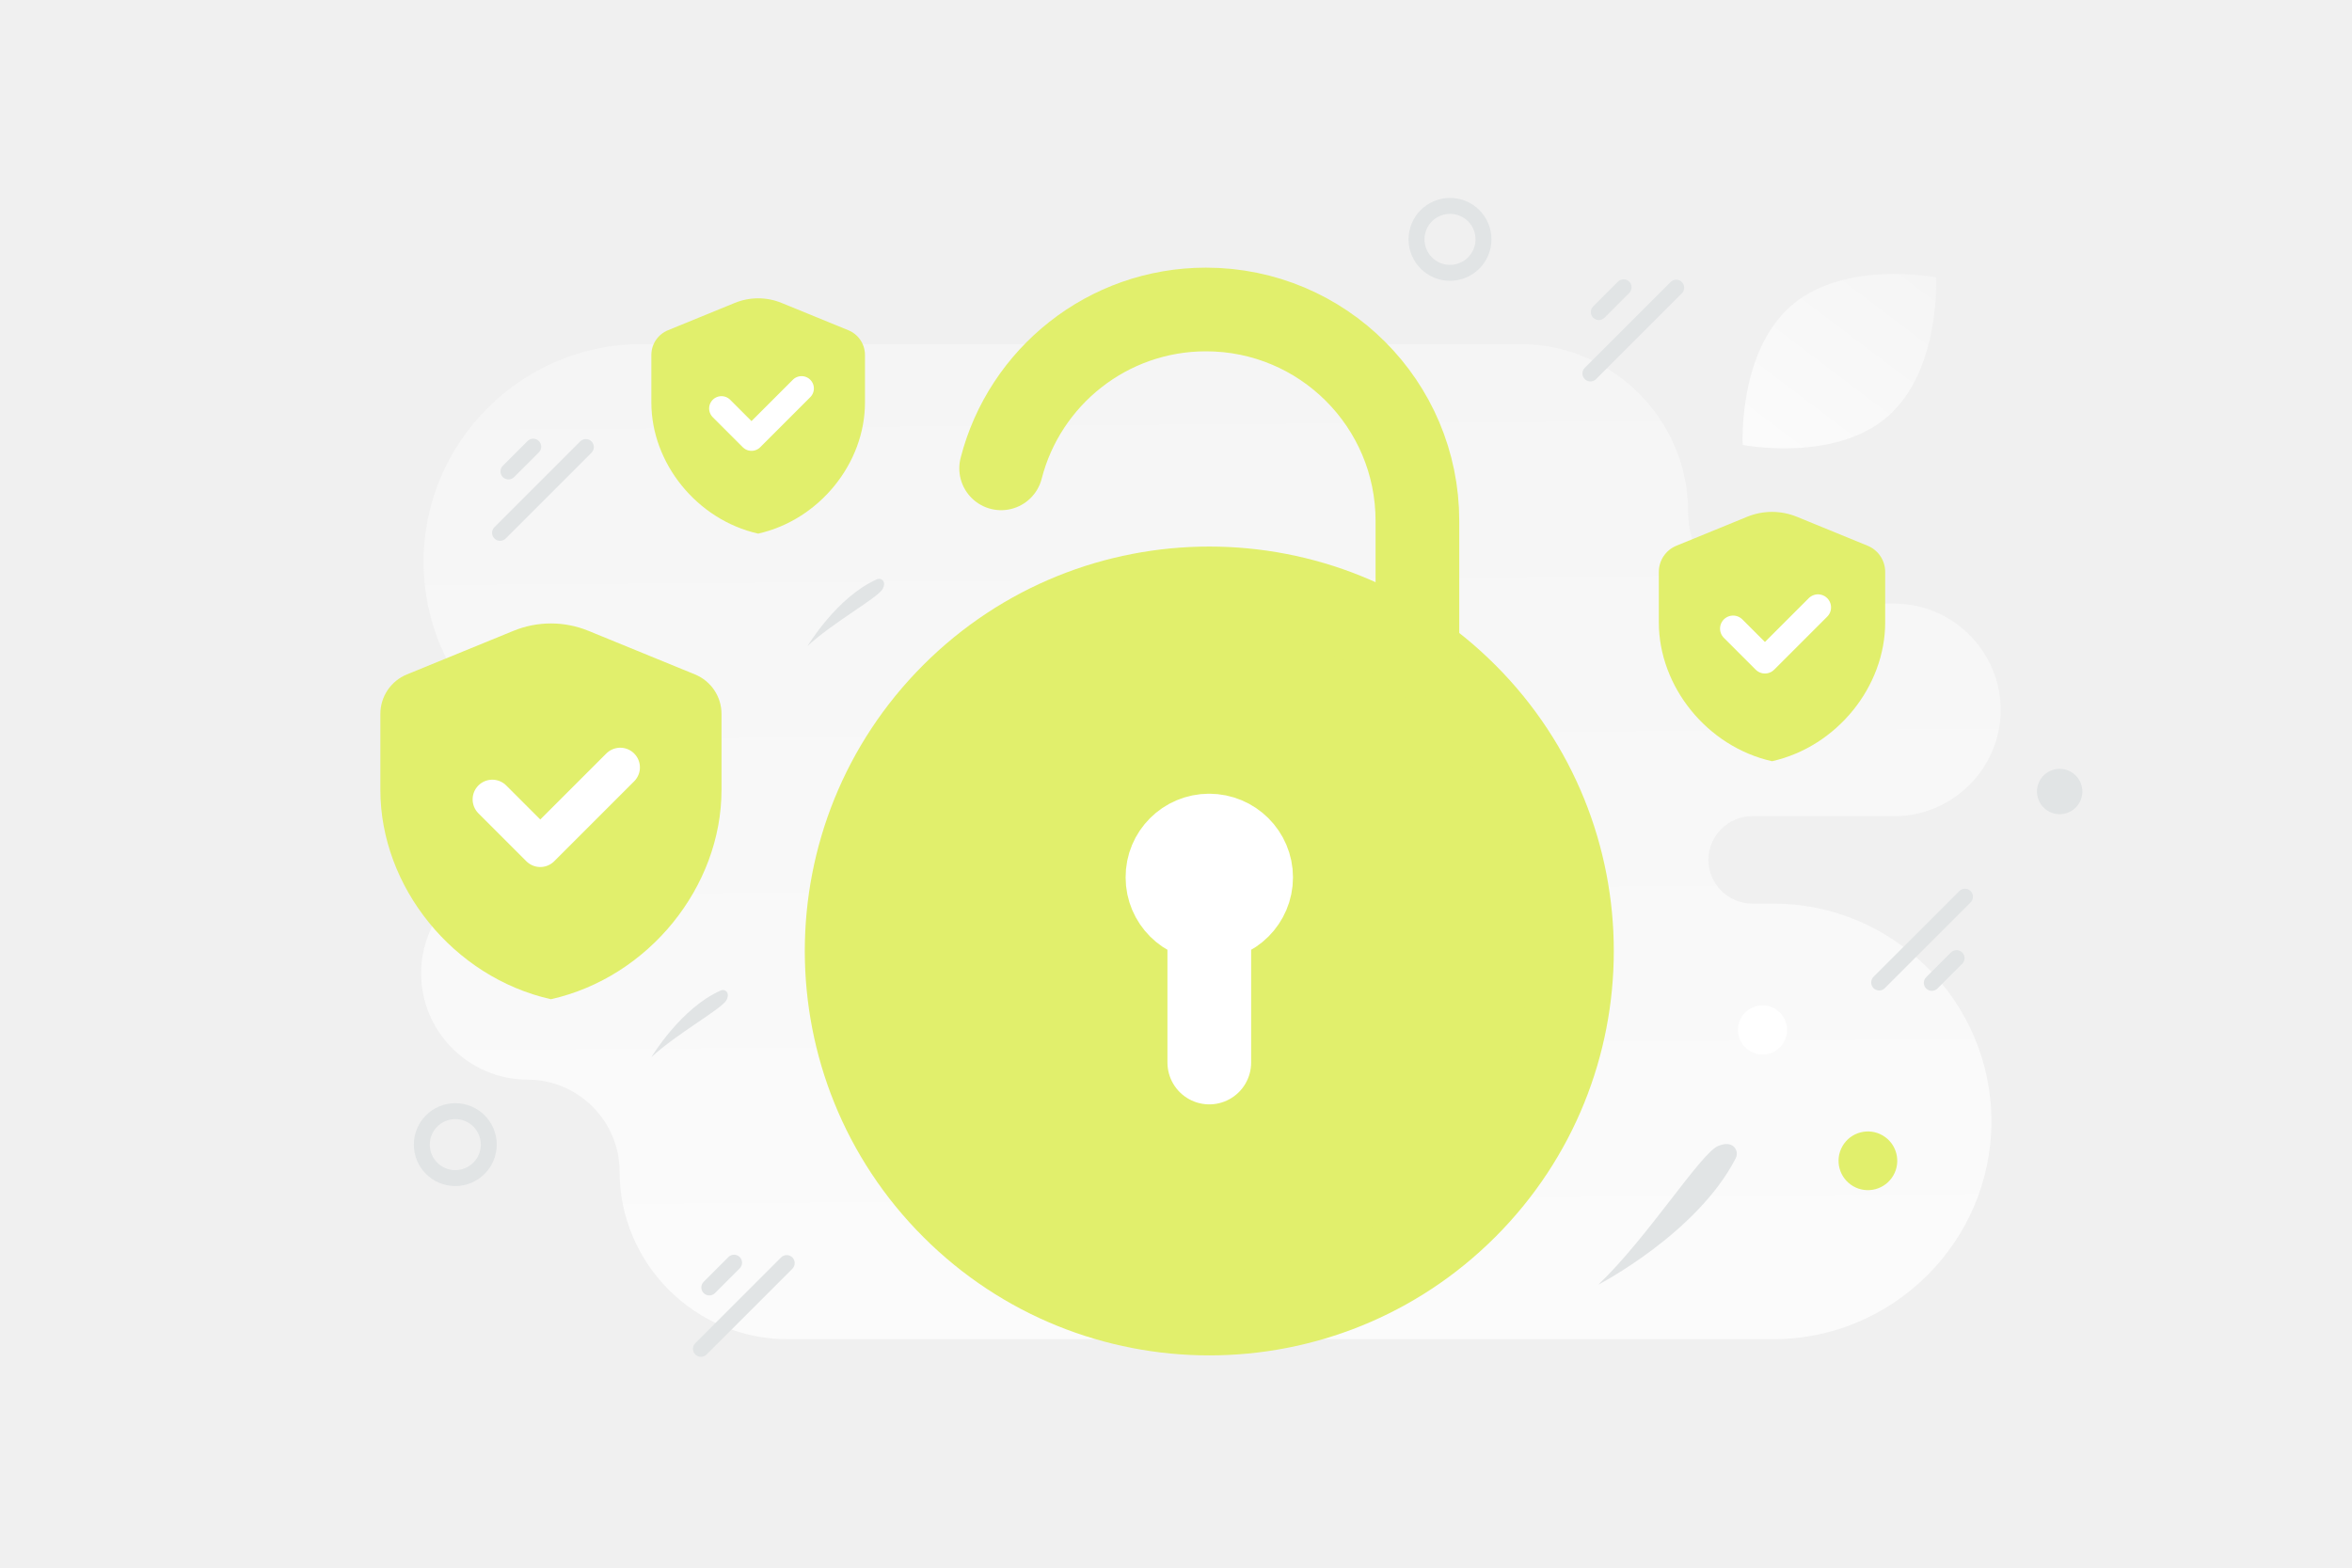
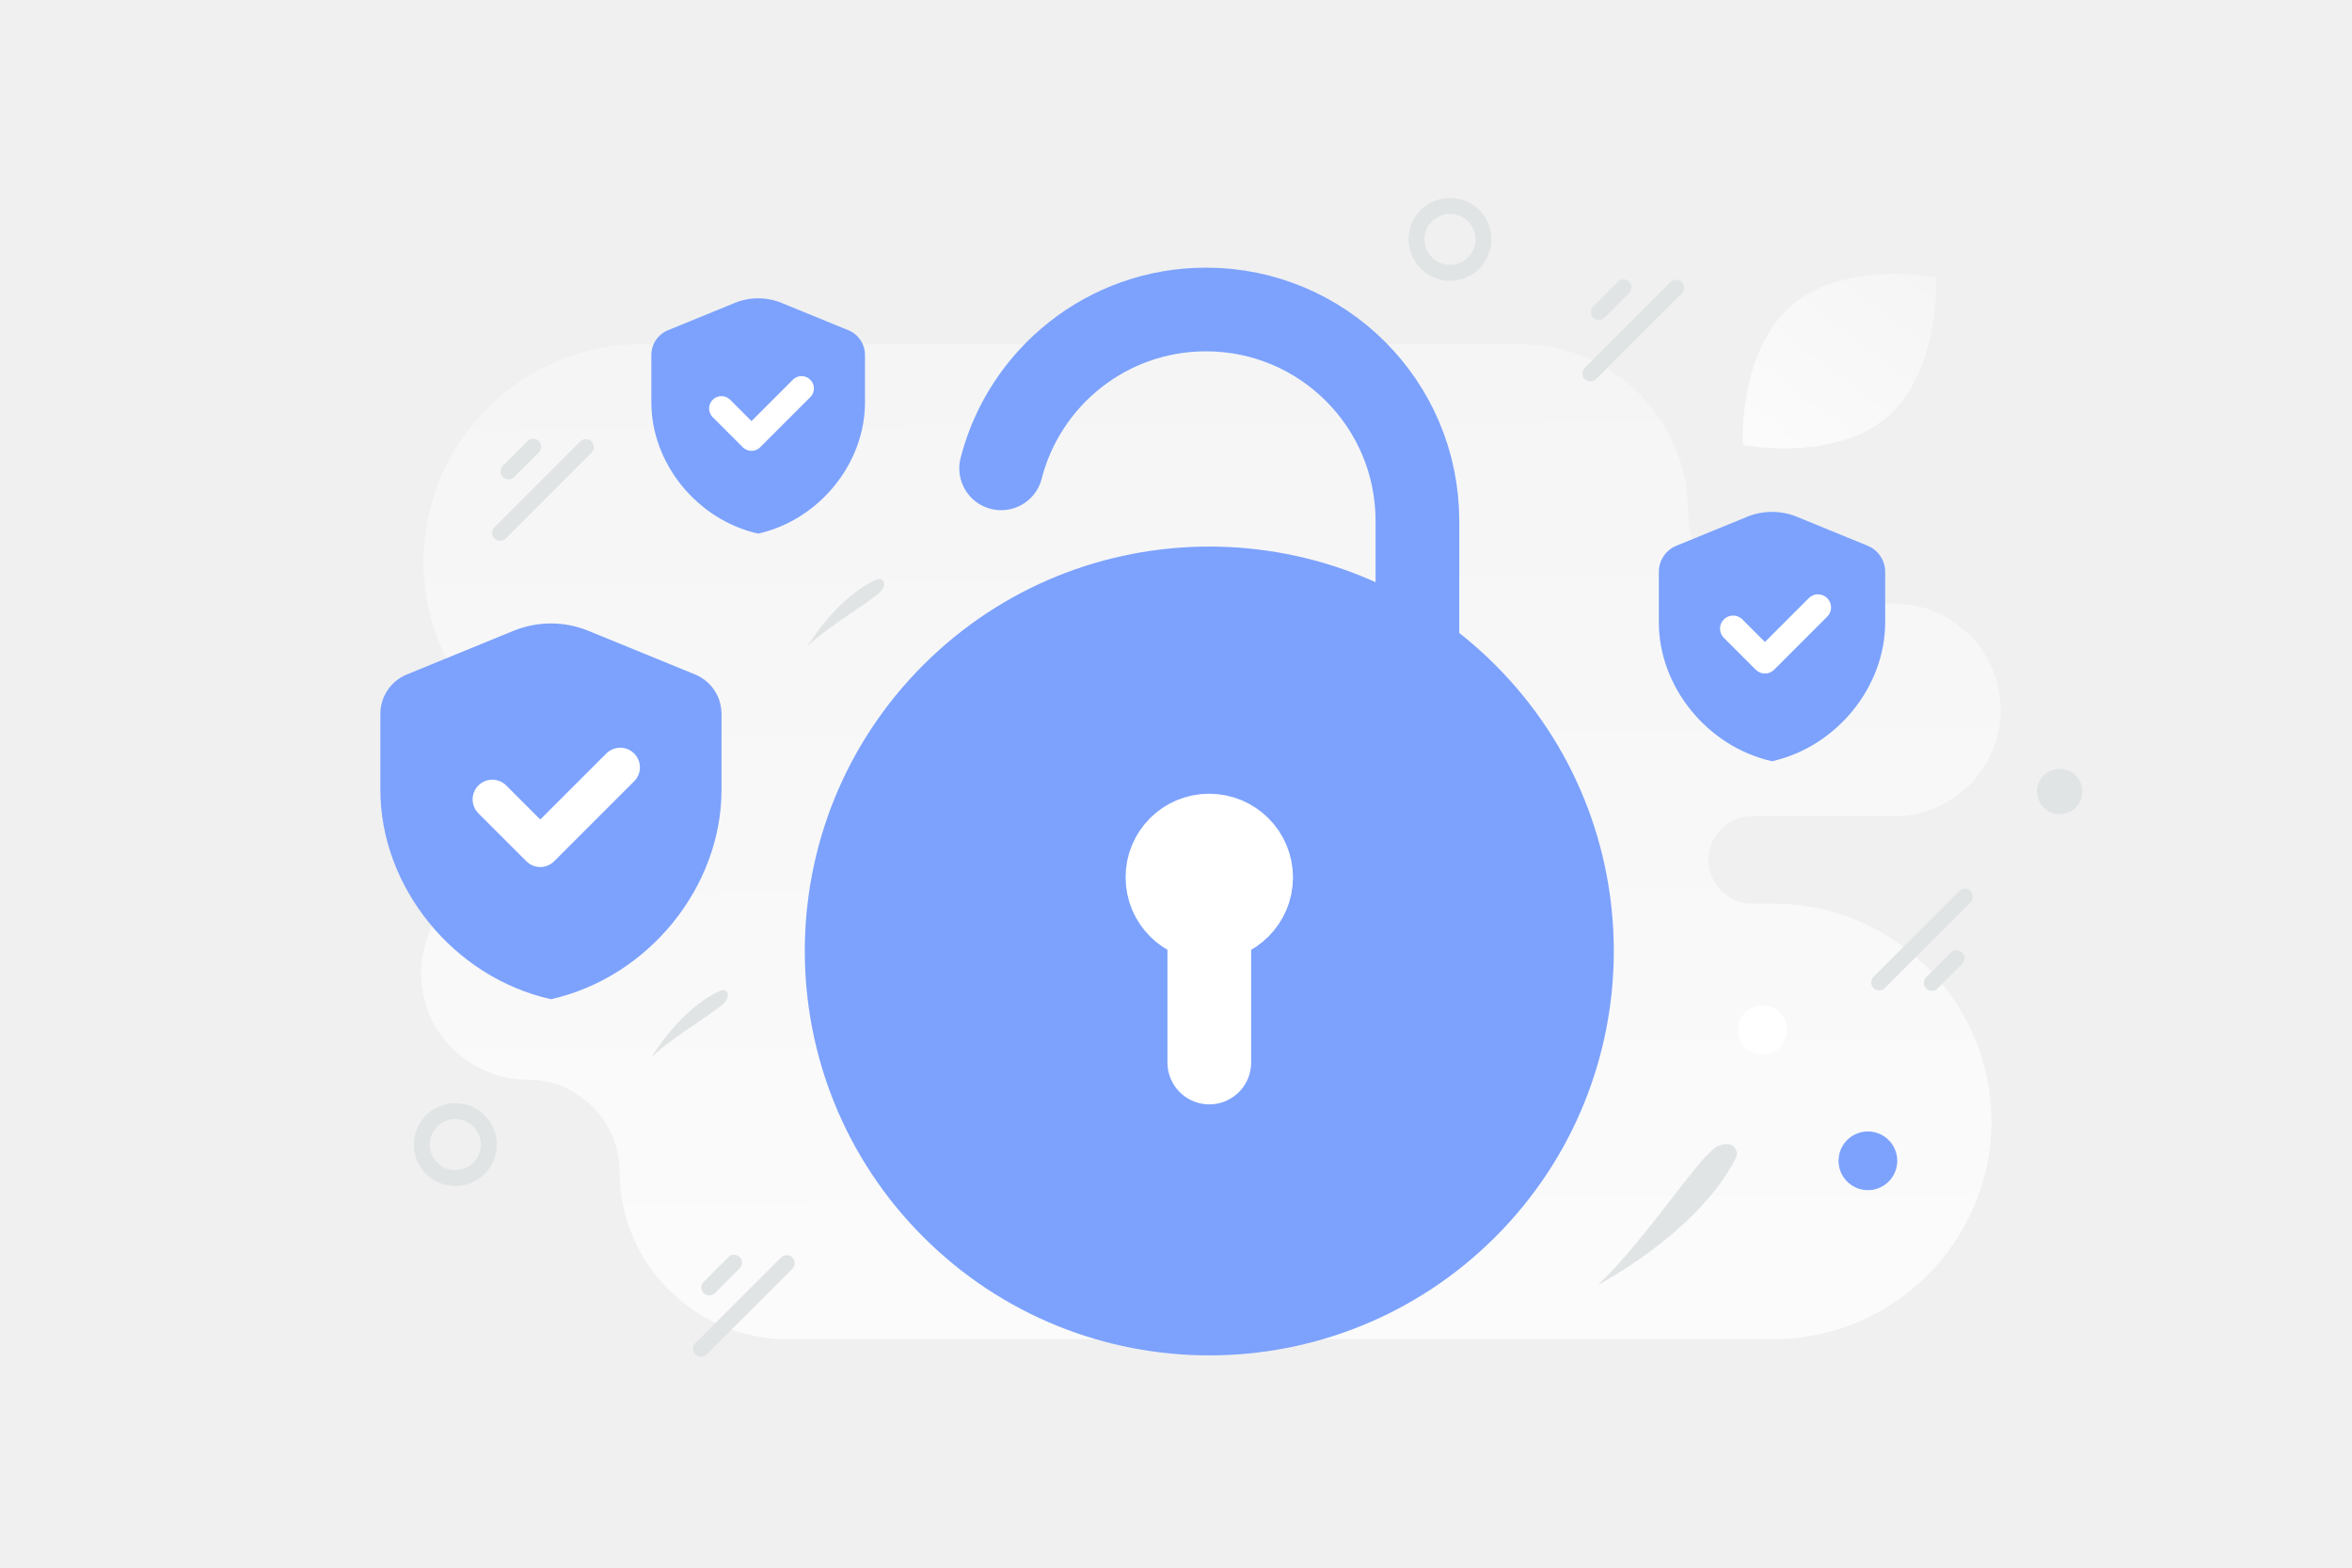
<svg xmlns="http://www.w3.org/2000/svg" width="900" height="600" viewBox="0 0 900 600" fill="none">
  <path fill="transparent" d="M0 0h900v600H0z" />
  <path fill-rule="evenodd" clip-rule="evenodd" d="M245.546 131.678c-45.912 0-83.47 37.509-83.47 83.361 0 45.852 37.558 83.361 83.47 83.361 9.21 0 16.754 7.534 16.754 16.732s-7.544 16.732-16.754 16.732h-43.677c-22.397 0-40.724 18.303-40.724 40.671s18.327 40.671 40.724 40.671c19.371 0 35.221 15.83 35.221 35.175 0 35.296 28.916 64.174 64.258 64.174h377.21c45.912 0 83.47-37.509 83.47-83.361 0-45.852-37.558-83.361-83.47-83.361h-8.074c-9.21 0-16.753-7.524-16.753-16.732 0-9.198 7.534-16.731 16.753-16.731h54.349c22.397 0 40.725-18.304 40.725-40.672 0-22.34-18.281-40.625-40.641-40.671h-43.732c-19.371 0-35.221-15.83-35.221-35.175 0-35.296-28.916-64.174-64.258-64.174h-336.16z" fill="url(#a)" />
-   <path fill-rule="evenodd" clip-rule="evenodd" d="M560.867 265.841c54.194 54.193 54.194 142.058 0 196.252-54.193 54.193-142.058 54.193-196.252 0-54.193-54.194-54.193-142.059 0-196.252 54.194-54.194 142.059-54.194 196.252 0z" fill="#e1ef6c" />
-   <path d="M560.867 265.841c54.194 54.193 54.194 142.058 0 196.252-54.193 54.193-142.058 54.193-196.252 0-54.193-54.194-54.193-142.059 0-196.252 54.194-54.194 142.059-54.194 196.252 0" stroke="#e1ef6c" stroke-width="32.024" stroke-linecap="round" stroke-linejoin="round" />
+   <path fill-rule="evenodd" clip-rule="evenodd" d="M560.867 265.841c54.194 54.193 54.194 142.058 0 196.252-54.193 54.193-142.058 54.193-196.252 0-54.193-54.194-54.193-142.059 0-196.252 54.194-54.194 142.059-54.194 196.252 0z" fill="#7ca2fd" />
+   <path d="M560.867 265.841c54.194 54.193 54.194 142.058 0 196.252-54.193 54.193-142.058 54.193-196.252 0-54.193-54.194-54.193-142.059 0-196.252 54.194-54.194 142.059-54.194 196.252 0" stroke="#7ca2fd" stroke-width="32.024" stroke-linecap="round" stroke-linejoin="round" />
  <path d="M462.741 406.664v-54.441m-.063-32.43c-8.839 0-16.012 7.173-15.948 16.012 0 8.839 7.173 16.012 16.012 16.012 8.838 0 16.012-7.173 16.012-16.012s-7.174-16.012-16.076-16.012" stroke="#fff" stroke-width="32.024" stroke-linecap="round" stroke-linejoin="round" />
-   <path d="M383.088 179.251c8.945-34.949 40.649-60.803 78.395-60.803 44.684 0 80.893 36.209 80.893 80.893v51.025" stroke="#e1ef6c" stroke-width="32.024" stroke-linecap="round" stroke-linejoin="round" />
-   <path fill-rule="evenodd" clip-rule="evenodd" d="M721.374 238.195c0 24.583-18.477 47.569-43.309 53.151-24.832-5.582-43.309-28.568-43.309-53.151v-19.31c0-4.396 2.658-8.359 6.729-10.021l27.068-11.076a25.102 25.102 0 0 1 19.024 0l27.068 11.076a10.828 10.828 0 0 1 6.729 10.021v19.31z" fill="#e1ef6c" />
+   <path d="M383.088 179.251c8.945-34.949 40.649-60.803 78.395-60.803 44.684 0 80.893 36.209 80.893 80.893v51.025" stroke="#7ca2fd" stroke-width="32.024" stroke-linecap="round" stroke-linejoin="round" />
+   <path fill-rule="evenodd" clip-rule="evenodd" d="M721.374 238.195c0 24.583-18.477 47.569-43.309 53.151-24.832-5.582-43.309-28.568-43.309-53.151v-19.31c0-4.396 2.658-8.359 6.729-10.021l27.068-11.076a25.102 25.102 0 0 1 19.024 0l27.068 11.076a10.828 10.828 0 0 1 6.729 10.021v19.31z" fill="#7ca2fd" />
  <path d="m695.659 232.472-20.301 20.301-12.18-12.18" stroke="#fff" stroke-width="9.994" stroke-linecap="round" stroke-linejoin="round" />
-   <path fill-rule="evenodd" clip-rule="evenodd" d="M276.087 302.331c0 37.048-27.845 71.689-65.269 80.1-37.423-8.411-65.268-43.052-65.268-80.1v-29.102a16.311 16.311 0 0 1 10.141-15.101l40.793-16.692a37.824 37.824 0 0 1 28.669 0l40.793 16.692a16.32 16.32 0 0 1 10.141 15.101v29.102z" fill="#e1ef6c" />
+   <path fill-rule="evenodd" clip-rule="evenodd" d="M276.087 302.331c0 37.048-27.845 71.689-65.269 80.1-37.423-8.411-65.268-43.052-65.268-80.1v-29.102a16.311 16.311 0 0 1 10.141-15.101l40.793-16.692a37.824 37.824 0 0 1 28.669 0l40.793 16.692a16.32 16.32 0 0 1 10.141 15.101v29.102z" fill="#7ca2fd" />
  <path d="m237.334 293.707-30.595 30.594-18.356-18.356" stroke="#fff" stroke-width="15.062" stroke-linecap="round" stroke-linejoin="round" />
-   <path fill-rule="evenodd" clip-rule="evenodd" d="M330.985 154.076c0 23.198-17.436 44.889-40.869 50.156-23.433-5.267-40.869-26.958-40.869-50.156v-18.223c0-4.148 2.509-7.887 6.35-9.456l25.543-10.452a23.69 23.69 0 0 1 17.952 0l25.543 10.452a10.219 10.219 0 0 1 6.35 9.456v18.223z" fill="#e1ef6c" />
+   <path fill-rule="evenodd" clip-rule="evenodd" d="M330.985 154.076c0 23.198-17.436 44.889-40.869 50.156-23.433-5.267-40.869-26.958-40.869-50.156v-18.223c0-4.148 2.509-7.887 6.35-9.456l25.543-10.452a23.69 23.69 0 0 1 17.952 0l25.543 10.452a10.219 10.219 0 0 1 6.35 9.456v18.223z" fill="#7ca2fd" />
  <path d="m306.72 148.676-19.158 19.157-11.494-11.495" stroke="#fff" stroke-width="9.431" stroke-linecap="round" stroke-linejoin="round" />
  <rect x="714.747" y="376.025" width="52.539" height="6.121" rx="3.061" transform="rotate(-45 714.747 376.025)" fill="#E1E4E5" />
  <rect x="734.891" y="376.168" width="19.508" height="6.121" rx="3.061" transform="rotate(-45 734.891 376.168)" fill="#E1E4E5" />
  <rect x="228.508" y="171.109" width="52.539" height="6.121" rx="3.061" transform="rotate(135 228.508 171.109)" fill="#E1E4E5" />
  <rect x="208.364" y="170.965" width="19.508" height="6.121" rx="3.061" transform="rotate(135 208.364 170.965)" fill="#E1E4E5" />
  <rect x="305.366" y="483.42" width="52.539" height="6.121" rx="3.061" transform="rotate(135 305.366 483.42)" fill="#E1E4E5" />
  <rect x="285.222" y="483.277" width="19.508" height="6.121" rx="3.061" transform="rotate(135 285.222 483.277)" fill="#E1E4E5" />
  <rect x="645.736" y="110.111" width="52.539" height="6.121" rx="3.061" transform="rotate(135 645.736 110.111)" fill="#E1E4E5" />
  <rect x="625.592" y="109.967" width="19.508" height="6.121" rx="3.061" transform="rotate(135 625.592 109.967)" fill="#E1E4E5" />
-   <circle cx="714.759" cy="444.274" r="11.233" transform="rotate(-150 714.759 444.274)" fill="#e1ef6c" />
+   <circle cx="714.759" cy="444.274" r="11.233" transform="rotate(-150 714.759 444.274)" fill="#7ca2fd" />
  <circle r="8.685" transform="scale(1 -1) rotate(-30 -171.22 -1622.15)" fill="#E1E4E5" />
  <circle cx="674.433" cy="394.188" r="9.398" transform="rotate(-150 674.433 394.188)" fill="#fff" />
  <path d="M187.029 438.079c0 7.079-5.737 12.81-12.824 12.81s-12.795-5.759-12.795-12.81c0-7.079 5.737-12.809 12.823-12.809 7.087 0 12.796 5.73 12.796 12.809zm380.629-346.47c0 7.079-5.737 12.81-12.823 12.81-7.087 0-12.796-5.76-12.796-12.81 0-7.08 5.737-12.81 12.824-12.81s12.795 5.73 12.795 12.81z" stroke="#E1E4E5" stroke-width="6.1" stroke-miterlimit="10" />
  <path d="M611.577 491.682s37.761-19.529 52.602-48.375c.905-1.758.313-3.975-1.418-4.943-1.128-.628-2.815-.804-5.327.244-6.701 2.801-27.128 35.324-45.857 53.074zm-362.33-87.063s11.256-18.82 26.58-25.543c.934-.41 2.057-.035 2.5.887.287.601.324 1.475-.295 2.735-1.656 3.361-19.05 12.843-28.785 21.921zm59.779-157.375s11.256-18.82 26.58-25.543c.933-.41 2.056-.035 2.499.887.288.601.325 1.475-.295 2.735-1.655 3.361-19.05 12.843-28.784 21.921z" fill="#E1E4E5" />
  <path d="M722.257 159.467c-20.429 17.701-55.415 10.809-55.415 10.809s-1.842-35.589 18.604-53.278c20.429-17.7 55.399-10.823 55.399-10.823s1.841 35.59-18.588 53.292z" fill="url(#b)" />
  <defs>
    <linearGradient id="a" x1="476.239" y1="726.097" x2="468.837" y2="-282.735" gradientUnits="userSpaceOnUse">
      <stop stop-color="#fff" />
      <stop offset="1" stop-color="#EEE" />
    </linearGradient>
    <linearGradient id="b" x1="641.636" y1="219.059" x2="795.361" y2="16.032" gradientUnits="userSpaceOnUse">
      <stop stop-color="#fff" />
      <stop offset="1" stop-color="#EEE" />
    </linearGradient>
  </defs>
</svg>
